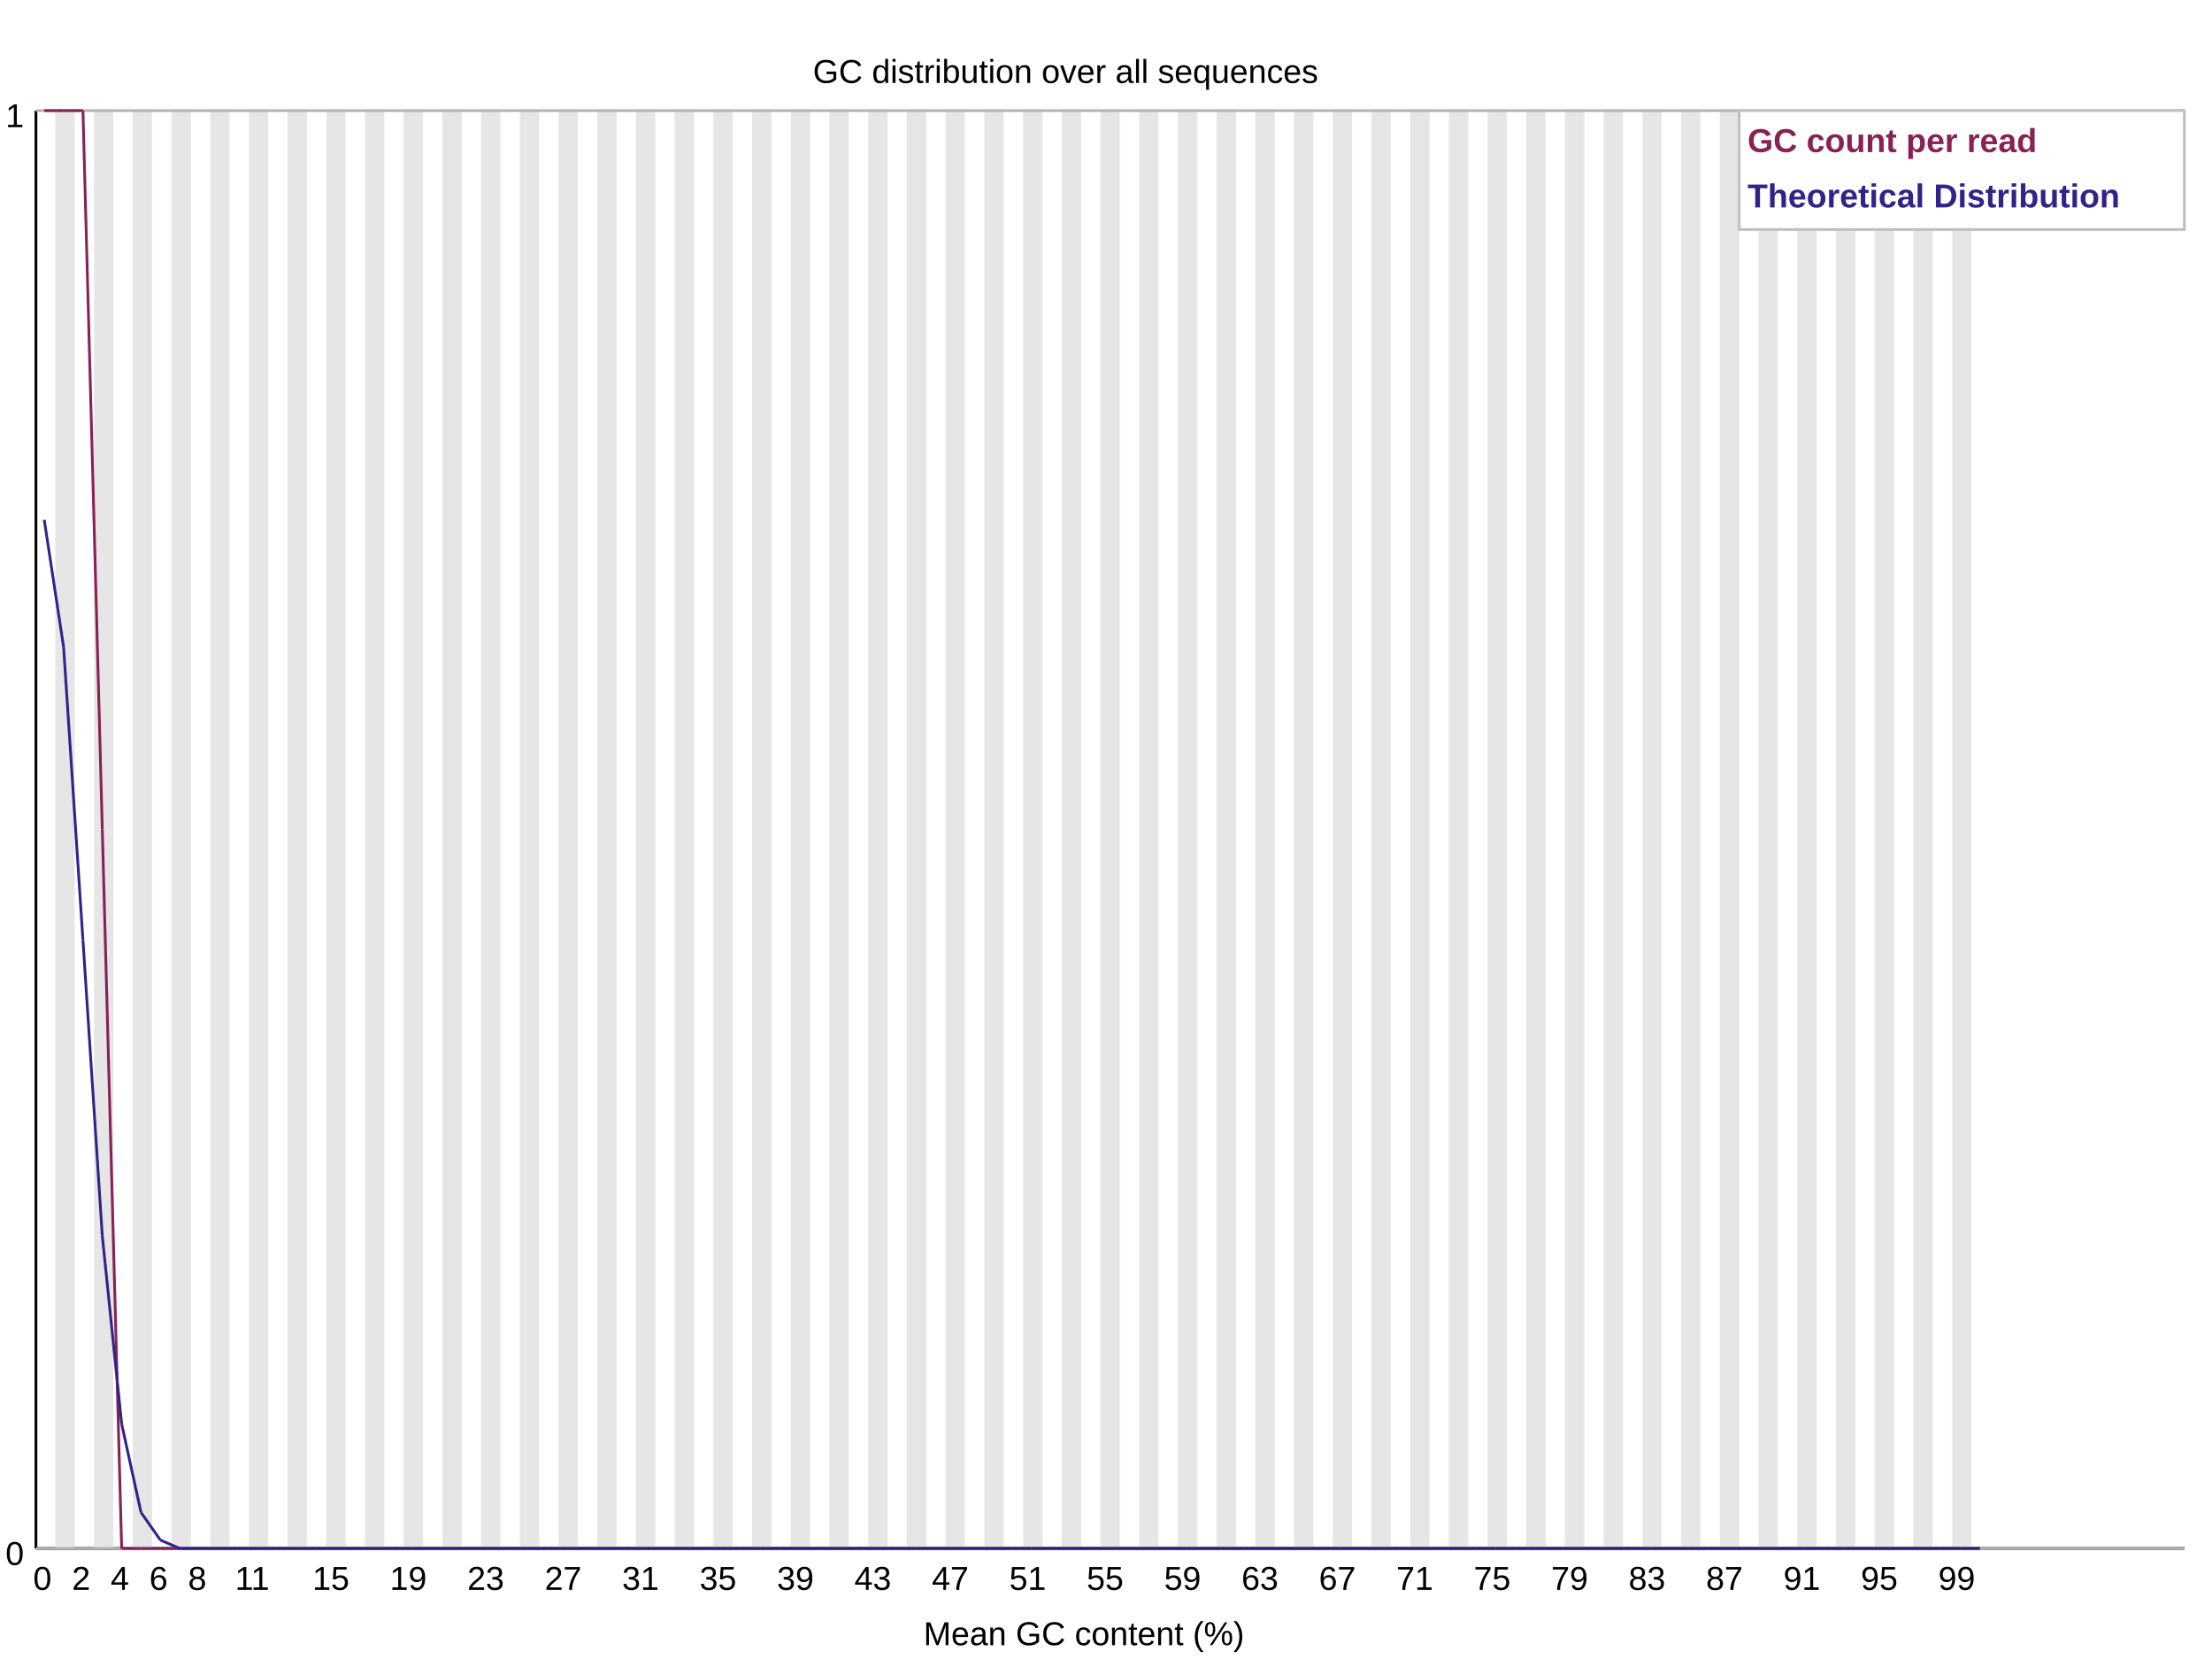
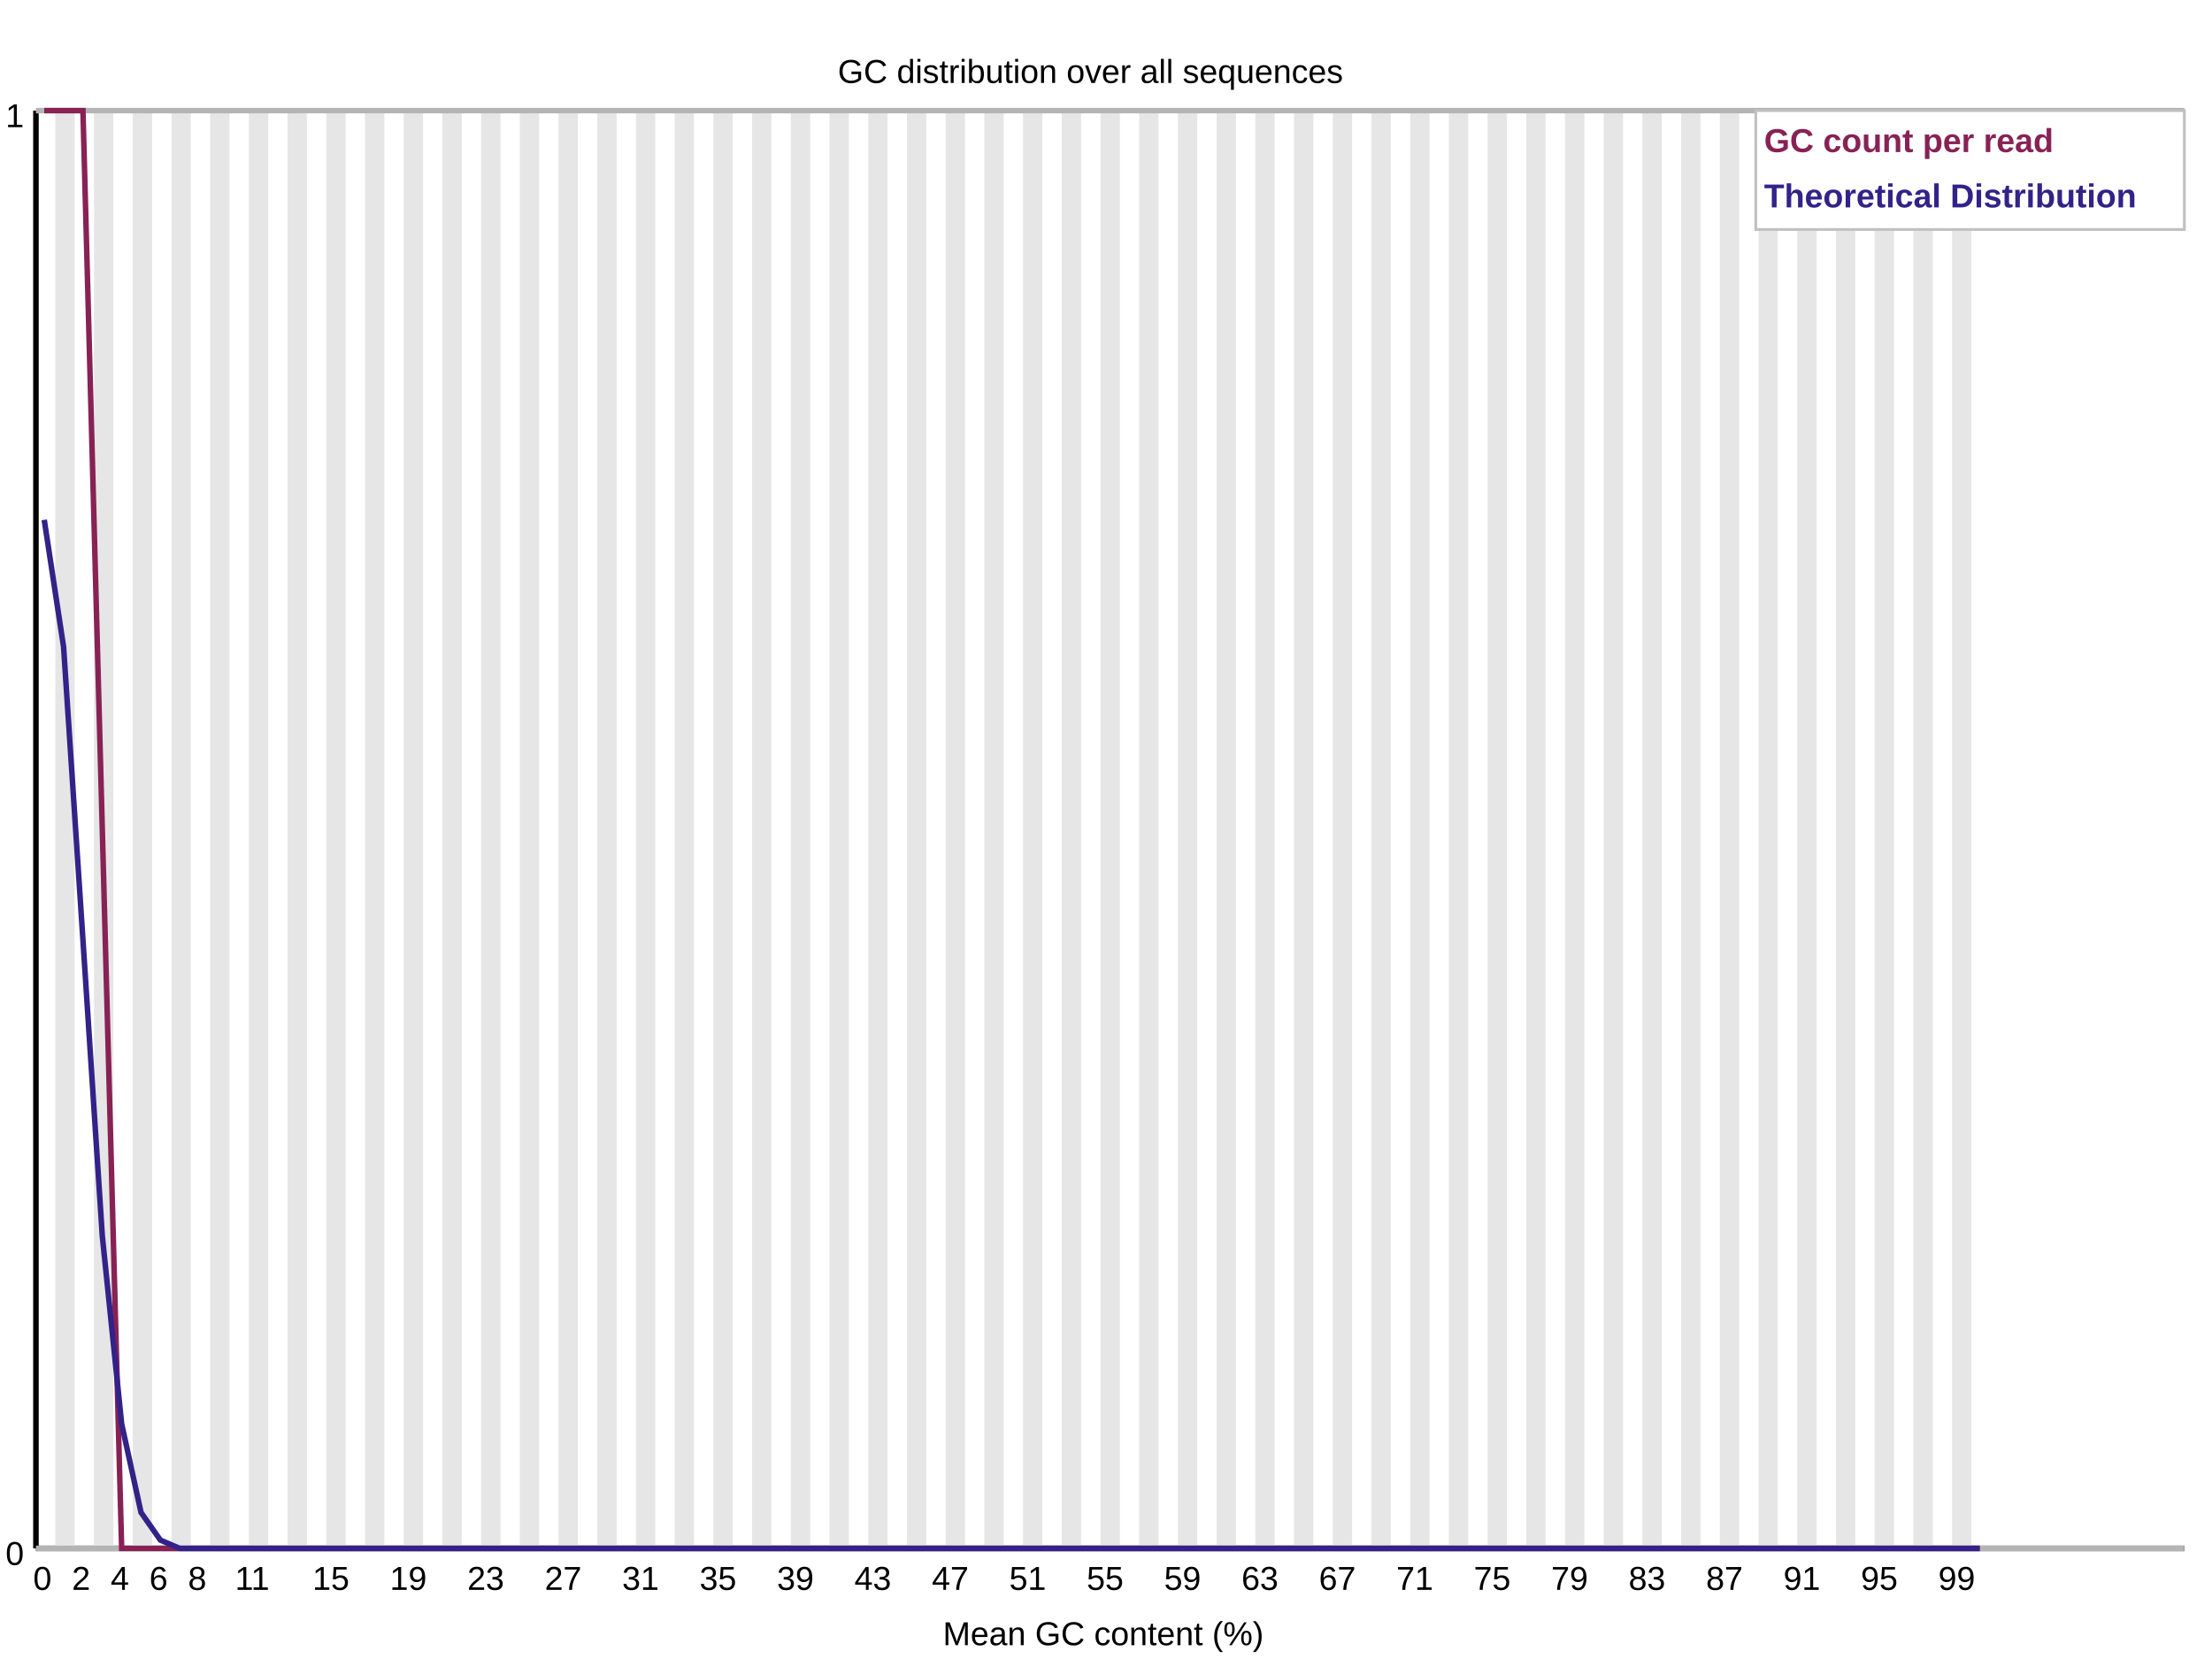
<svg xmlns="http://www.w3.org/2000/svg" width="800" height="600" version="1.1">
-   <rect width="800" height="600" x="0" y="0" style="fill:rgb(238,238,238);stroke:none" />
-   <rect width="800" height="600" x="0" y="0" style="fill:rgb(255,255,255);stroke:none" />
-   <text x="2" y="566" fill="rgb(0,0,0)" font-family="Arial" font-size="12">0</text>
-   <text x="2" y="46" fill="rgb(0,0,0)" font-family="Arial" font-size="12">1</text>
-   <text x="294" y="30" fill="rgb(0,0,0)" font-family="Arial" font-size="12">GC distribution over all sequences</text>
-   <line x1="13" y1="560" x2="790" y2="560" stroke="rgb(0,0,0)" stroke-width="1" />
-   <line x1="13" y1="560" x2="13" y2="40" stroke="rgb(0,0,0)" stroke-width="1" />
-   <text x="334" y="595" fill="rgb(0,0,0)" font-family="Arial" font-size="12">Mean GC content (%)</text>
-   <text x="12" y="575" fill="rgb(0,0,0)" font-family="Arial" font-size="12">0</text>
-   <rect width="7" height="520" x="20" y="40" style="fill:rgb(230,230,230);stroke:none" />
-   <text x="26" y="575" fill="rgb(0,0,0)" font-family="Arial" font-size="12">2</text>
-   <rect width="7" height="520" x="34" y="40" style="fill:rgb(230,230,230);stroke:none" />
-   <text x="40" y="575" fill="rgb(0,0,0)" font-family="Arial" font-size="12">4</text>
-   <rect width="7" height="520" x="48" y="40" style="fill:rgb(230,230,230);stroke:none" />
-   <text x="54" y="575" fill="rgb(0,0,0)" font-family="Arial" font-size="12">6</text>
-   <rect width="7" height="520" x="62" y="40" style="fill:rgb(230,230,230);stroke:none" />
-   <text x="68" y="575" fill="rgb(0,0,0)" font-family="Arial" font-size="12">8</text>
-   <rect width="7" height="520" x="76" y="40" style="fill:rgb(230,230,230);stroke:none" />
-   <rect width="7" height="520" x="90" y="40" style="fill:rgb(230,230,230);stroke:none" />
-   <text x="85" y="575" fill="rgb(0,0,0)" font-family="Arial" font-size="12">11</text>
-   <rect width="7" height="520" x="104" y="40" style="fill:rgb(230,230,230);stroke:none" />
-   <rect width="7" height="520" x="118" y="40" style="fill:rgb(230,230,230);stroke:none" />
-   <text x="113" y="575" fill="rgb(0,0,0)" font-family="Arial" font-size="12">15</text>
-   <rect width="7" height="520" x="132" y="40" style="fill:rgb(230,230,230);stroke:none" />
-   <rect width="7" height="520" x="146" y="40" style="fill:rgb(230,230,230);stroke:none" />
-   <text x="141" y="575" fill="rgb(0,0,0)" font-family="Arial" font-size="12">19</text>
-   <rect width="7" height="520" x="160" y="40" style="fill:rgb(230,230,230);stroke:none" />
-   <rect width="7" height="520" x="174" y="40" style="fill:rgb(230,230,230);stroke:none" />
-   <text x="169" y="575" fill="rgb(0,0,0)" font-family="Arial" font-size="12">23</text>
-   <rect width="7" height="520" x="188" y="40" style="fill:rgb(230,230,230);stroke:none" />
-   <rect width="7" height="520" x="202" y="40" style="fill:rgb(230,230,230);stroke:none" />
-   <text x="197" y="575" fill="rgb(0,0,0)" font-family="Arial" font-size="12">27</text>
-   <rect width="7" height="520" x="216" y="40" style="fill:rgb(230,230,230);stroke:none" />
-   <rect width="7" height="520" x="230" y="40" style="fill:rgb(230,230,230);stroke:none" />
-   <text x="225" y="575" fill="rgb(0,0,0)" font-family="Arial" font-size="12">31</text>
-   <rect width="7" height="520" x="244" y="40" style="fill:rgb(230,230,230);stroke:none" />
-   <rect width="7" height="520" x="258" y="40" style="fill:rgb(230,230,230);stroke:none" />
-   <text x="253" y="575" fill="rgb(0,0,0)" font-family="Arial" font-size="12">35</text>
-   <rect width="7" height="520" x="272" y="40" style="fill:rgb(230,230,230);stroke:none" />
-   <rect width="7" height="520" x="286" y="40" style="fill:rgb(230,230,230);stroke:none" />
-   <text x="281" y="575" fill="rgb(0,0,0)" font-family="Arial" font-size="12">39</text>
-   <rect width="7" height="520" x="300" y="40" style="fill:rgb(230,230,230);stroke:none" />
-   <rect width="7" height="520" x="314" y="40" style="fill:rgb(230,230,230);stroke:none" />
-   <text x="309" y="575" fill="rgb(0,0,0)" font-family="Arial" font-size="12">43</text>
-   <rect width="7" height="520" x="328" y="40" style="fill:rgb(230,230,230);stroke:none" />
-   <rect width="7" height="520" x="342" y="40" style="fill:rgb(230,230,230);stroke:none" />
-   <text x="337" y="575" fill="rgb(0,0,0)" font-family="Arial" font-size="12">47</text>
-   <rect width="7" height="520" x="356" y="40" style="fill:rgb(230,230,230);stroke:none" />
-   <rect width="7" height="520" x="370" y="40" style="fill:rgb(230,230,230);stroke:none" />
-   <text x="365" y="575" fill="rgb(0,0,0)" font-family="Arial" font-size="12">51</text>
-   <rect width="7" height="520" x="384" y="40" style="fill:rgb(230,230,230);stroke:none" />
-   <rect width="7" height="520" x="398" y="40" style="fill:rgb(230,230,230);stroke:none" />
-   <text x="393" y="575" fill="rgb(0,0,0)" font-family="Arial" font-size="12">55</text>
-   <rect width="7" height="520" x="412" y="40" style="fill:rgb(230,230,230);stroke:none" />
-   <rect width="7" height="520" x="426" y="40" style="fill:rgb(230,230,230);stroke:none" />
-   <text x="421" y="575" fill="rgb(0,0,0)" font-family="Arial" font-size="12">59</text>
-   <rect width="7" height="520" x="440" y="40" style="fill:rgb(230,230,230);stroke:none" />
-   <rect width="7" height="520" x="454" y="40" style="fill:rgb(230,230,230);stroke:none" />
-   <text x="449" y="575" fill="rgb(0,0,0)" font-family="Arial" font-size="12">63</text>
-   <rect width="7" height="520" x="468" y="40" style="fill:rgb(230,230,230);stroke:none" />
-   <rect width="7" height="520" x="482" y="40" style="fill:rgb(230,230,230);stroke:none" />
-   <text x="477" y="575" fill="rgb(0,0,0)" font-family="Arial" font-size="12">67</text>
-   <rect width="7" height="520" x="496" y="40" style="fill:rgb(230,230,230);stroke:none" />
-   <rect width="7" height="520" x="510" y="40" style="fill:rgb(230,230,230);stroke:none" />
-   <text x="505" y="575" fill="rgb(0,0,0)" font-family="Arial" font-size="12">71</text>
-   <rect width="7" height="520" x="524" y="40" style="fill:rgb(230,230,230);stroke:none" />
-   <rect width="7" height="520" x="538" y="40" style="fill:rgb(230,230,230);stroke:none" />
-   <text x="533" y="575" fill="rgb(0,0,0)" font-family="Arial" font-size="12">75</text>
-   <rect width="7" height="520" x="552" y="40" style="fill:rgb(230,230,230);stroke:none" />
-   <rect width="7" height="520" x="566" y="40" style="fill:rgb(230,230,230);stroke:none" />
-   <text x="561" y="575" fill="rgb(0,0,0)" font-family="Arial" font-size="12">79</text>
-   <rect width="7" height="520" x="580" y="40" style="fill:rgb(230,230,230);stroke:none" />
-   <rect width="7" height="520" x="594" y="40" style="fill:rgb(230,230,230);stroke:none" />
-   <text x="589" y="575" fill="rgb(0,0,0)" font-family="Arial" font-size="12">83</text>
-   <rect width="7" height="520" x="608" y="40" style="fill:rgb(230,230,230);stroke:none" />
-   <rect width="7" height="520" x="622" y="40" style="fill:rgb(230,230,230);stroke:none" />
-   <text x="617" y="575" fill="rgb(0,0,0)" font-family="Arial" font-size="12">87</text>
-   <rect width="7" height="520" x="636" y="40" style="fill:rgb(230,230,230);stroke:none" />
-   <rect width="7" height="520" x="650" y="40" style="fill:rgb(230,230,230);stroke:none" />
-   <text x="645" y="575" fill="rgb(0,0,0)" font-family="Arial" font-size="12">91</text>
-   <rect width="7" height="520" x="664" y="40" style="fill:rgb(230,230,230);stroke:none" />
-   <rect width="7" height="520" x="678" y="40" style="fill:rgb(230,230,230);stroke:none" />
-   <text x="673" y="575" fill="rgb(0,0,0)" font-family="Arial" font-size="12">95</text>
-   <rect width="7" height="520" x="692" y="40" style="fill:rgb(230,230,230);stroke:none" />
-   <rect width="7" height="520" x="706" y="40" style="fill:rgb(230,230,230);stroke:none" />
-   <text x="701" y="575" fill="rgb(0,0,0)" font-family="Arial" font-size="12">99</text>
-   <line x1="13" y1="560" x2="790" y2="560" stroke="rgb(180,180,180)" stroke-width="1" />
-   <line x1="13" y1="40" x2="790" y2="40" stroke="rgb(180,180,180)" stroke-width="1" />
-   <line x1="16" y1="40" x2="23" y2="40" stroke="rgb(136,34,85)" stroke-width="1" />
-   <line x1="23" y1="40" x2="30" y2="40" stroke="rgb(136,34,85)" stroke-width="1" />
-   <line x1="30" y1="40" x2="37" y2="300" stroke="rgb(136,34,85)" stroke-width="1" />
-   <line x1="37" y1="300" x2="44" y2="560" stroke="rgb(136,34,85)" stroke-width="1" />
-   <line x1="44" y1="560" x2="51" y2="560" stroke="rgb(136,34,85)" stroke-width="1" />
-   <line x1="51" y1="560" x2="58" y2="560" stroke="rgb(136,34,85)" stroke-width="1" />
-   <line x1="58" y1="560" x2="65" y2="560" stroke="rgb(136,34,85)" stroke-width="1" />
-   <line x1="65" y1="560" x2="72" y2="560" stroke="rgb(136,34,85)" stroke-width="1" />
-   <line x1="72" y1="560" x2="79" y2="560" stroke="rgb(136,34,85)" stroke-width="1" />
-   <line x1="79" y1="560" x2="86" y2="560" stroke="rgb(136,34,85)" stroke-width="1" />
-   <line x1="86" y1="560" x2="93" y2="560" stroke="rgb(136,34,85)" stroke-width="1" />
-   <line x1="93" y1="560" x2="100" y2="560" stroke="rgb(136,34,85)" stroke-width="1" />
-   <line x1="100" y1="560" x2="107" y2="560" stroke="rgb(136,34,85)" stroke-width="1" />
-   <line x1="107" y1="560" x2="114" y2="560" stroke="rgb(136,34,85)" stroke-width="1" />
-   <line x1="114" y1="560" x2="121" y2="560" stroke="rgb(136,34,85)" stroke-width="1" />
-   <line x1="121" y1="560" x2="128" y2="560" stroke="rgb(136,34,85)" stroke-width="1" />
-   <line x1="128" y1="560" x2="135" y2="560" stroke="rgb(136,34,85)" stroke-width="1" />
-   <line x1="135" y1="560" x2="142" y2="560" stroke="rgb(136,34,85)" stroke-width="1" />
-   <line x1="142" y1="560" x2="149" y2="560" stroke="rgb(136,34,85)" stroke-width="1" />
-   <line x1="149" y1="560" x2="156" y2="560" stroke="rgb(136,34,85)" stroke-width="1" />
-   <line x1="156" y1="560" x2="163" y2="560" stroke="rgb(136,34,85)" stroke-width="1" />
-   <line x1="163" y1="560" x2="170" y2="560" stroke="rgb(136,34,85)" stroke-width="1" />
-   <line x1="170" y1="560" x2="177" y2="560" stroke="rgb(136,34,85)" stroke-width="1" />
-   <line x1="177" y1="560" x2="184" y2="560" stroke="rgb(136,34,85)" stroke-width="1" />
-   <line x1="184" y1="560" x2="191" y2="560" stroke="rgb(136,34,85)" stroke-width="1" />
-   <line x1="191" y1="560" x2="198" y2="560" stroke="rgb(136,34,85)" stroke-width="1" />
-   <line x1="198" y1="560" x2="205" y2="560" stroke="rgb(136,34,85)" stroke-width="1" />
-   <line x1="205" y1="560" x2="212" y2="560" stroke="rgb(136,34,85)" stroke-width="1" />
-   <line x1="212" y1="560" x2="219" y2="560" stroke="rgb(136,34,85)" stroke-width="1" />
-   <line x1="219" y1="560" x2="226" y2="560" stroke="rgb(136,34,85)" stroke-width="1" />
-   <line x1="226" y1="560" x2="233" y2="560" stroke="rgb(136,34,85)" stroke-width="1" />
-   <line x1="233" y1="560" x2="240" y2="560" stroke="rgb(136,34,85)" stroke-width="1" />
-   <line x1="240" y1="560" x2="247" y2="560" stroke="rgb(136,34,85)" stroke-width="1" />
-   <line x1="247" y1="560" x2="254" y2="560" stroke="rgb(136,34,85)" stroke-width="1" />
-   <line x1="254" y1="560" x2="261" y2="560" stroke="rgb(136,34,85)" stroke-width="1" />
-   <line x1="261" y1="560" x2="268" y2="560" stroke="rgb(136,34,85)" stroke-width="1" />
-   <line x1="268" y1="560" x2="275" y2="560" stroke="rgb(136,34,85)" stroke-width="1" />
-   <line x1="275" y1="560" x2="282" y2="560" stroke="rgb(136,34,85)" stroke-width="1" />
-   <line x1="282" y1="560" x2="289" y2="560" stroke="rgb(136,34,85)" stroke-width="1" />
-   <line x1="289" y1="560" x2="296" y2="560" stroke="rgb(136,34,85)" stroke-width="1" />
-   <line x1="296" y1="560" x2="303" y2="560" stroke="rgb(136,34,85)" stroke-width="1" />
-   <line x1="303" y1="560" x2="310" y2="560" stroke="rgb(136,34,85)" stroke-width="1" />
-   <line x1="310" y1="560" x2="317" y2="560" stroke="rgb(136,34,85)" stroke-width="1" />
-   <line x1="317" y1="560" x2="324" y2="560" stroke="rgb(136,34,85)" stroke-width="1" />
-   <line x1="324" y1="560" x2="331" y2="560" stroke="rgb(136,34,85)" stroke-width="1" />
-   <line x1="331" y1="560" x2="338" y2="560" stroke="rgb(136,34,85)" stroke-width="1" />
-   <line x1="338" y1="560" x2="345" y2="560" stroke="rgb(136,34,85)" stroke-width="1" />
-   <line x1="345" y1="560" x2="352" y2="560" stroke="rgb(136,34,85)" stroke-width="1" />
-   <line x1="352" y1="560" x2="359" y2="560" stroke="rgb(136,34,85)" stroke-width="1" />
-   <line x1="359" y1="560" x2="366" y2="560" stroke="rgb(136,34,85)" stroke-width="1" />
-   <line x1="366" y1="560" x2="373" y2="560" stroke="rgb(136,34,85)" stroke-width="1" />
-   <line x1="373" y1="560" x2="380" y2="560" stroke="rgb(136,34,85)" stroke-width="1" />
-   <line x1="380" y1="560" x2="387" y2="560" stroke="rgb(136,34,85)" stroke-width="1" />
-   <line x1="387" y1="560" x2="394" y2="560" stroke="rgb(136,34,85)" stroke-width="1" />
-   <line x1="394" y1="560" x2="401" y2="560" stroke="rgb(136,34,85)" stroke-width="1" />
-   <line x1="401" y1="560" x2="408" y2="560" stroke="rgb(136,34,85)" stroke-width="1" />
-   <line x1="408" y1="560" x2="415" y2="560" stroke="rgb(136,34,85)" stroke-width="1" />
-   <line x1="415" y1="560" x2="422" y2="560" stroke="rgb(136,34,85)" stroke-width="1" />
-   <line x1="422" y1="560" x2="429" y2="560" stroke="rgb(136,34,85)" stroke-width="1" />
-   <line x1="429" y1="560" x2="436" y2="560" stroke="rgb(136,34,85)" stroke-width="1" />
-   <line x1="436" y1="560" x2="443" y2="560" stroke="rgb(136,34,85)" stroke-width="1" />
-   <line x1="443" y1="560" x2="450" y2="560" stroke="rgb(136,34,85)" stroke-width="1" />
-   <line x1="450" y1="560" x2="457" y2="560" stroke="rgb(136,34,85)" stroke-width="1" />
-   <line x1="457" y1="560" x2="464" y2="560" stroke="rgb(136,34,85)" stroke-width="1" />
-   <line x1="464" y1="560" x2="471" y2="560" stroke="rgb(136,34,85)" stroke-width="1" />
-   <line x1="471" y1="560" x2="478" y2="560" stroke="rgb(136,34,85)" stroke-width="1" />
-   <line x1="478" y1="560" x2="485" y2="560" stroke="rgb(136,34,85)" stroke-width="1" />
-   <line x1="485" y1="560" x2="492" y2="560" stroke="rgb(136,34,85)" stroke-width="1" />
-   <line x1="492" y1="560" x2="499" y2="560" stroke="rgb(136,34,85)" stroke-width="1" />
-   <line x1="499" y1="560" x2="506" y2="560" stroke="rgb(136,34,85)" stroke-width="1" />
-   <line x1="506" y1="560" x2="513" y2="560" stroke="rgb(136,34,85)" stroke-width="1" />
-   <line x1="513" y1="560" x2="520" y2="560" stroke="rgb(136,34,85)" stroke-width="1" />
-   <line x1="520" y1="560" x2="527" y2="560" stroke="rgb(136,34,85)" stroke-width="1" />
-   <line x1="527" y1="560" x2="534" y2="560" stroke="rgb(136,34,85)" stroke-width="1" />
-   <line x1="534" y1="560" x2="541" y2="560" stroke="rgb(136,34,85)" stroke-width="1" />
-   <line x1="541" y1="560" x2="548" y2="560" stroke="rgb(136,34,85)" stroke-width="1" />
-   <line x1="548" y1="560" x2="555" y2="560" stroke="rgb(136,34,85)" stroke-width="1" />
-   <line x1="555" y1="560" x2="562" y2="560" stroke="rgb(136,34,85)" stroke-width="1" />
-   <line x1="562" y1="560" x2="569" y2="560" stroke="rgb(136,34,85)" stroke-width="1" />
-   <line x1="569" y1="560" x2="576" y2="560" stroke="rgb(136,34,85)" stroke-width="1" />
-   <line x1="576" y1="560" x2="583" y2="560" stroke="rgb(136,34,85)" stroke-width="1" />
-   <line x1="583" y1="560" x2="590" y2="560" stroke="rgb(136,34,85)" stroke-width="1" />
-   <line x1="590" y1="560" x2="597" y2="560" stroke="rgb(136,34,85)" stroke-width="1" />
-   <line x1="597" y1="560" x2="604" y2="560" stroke="rgb(136,34,85)" stroke-width="1" />
-   <line x1="604" y1="560" x2="611" y2="560" stroke="rgb(136,34,85)" stroke-width="1" />
-   <line x1="611" y1="560" x2="618" y2="560" stroke="rgb(136,34,85)" stroke-width="1" />
-   <line x1="618" y1="560" x2="625" y2="560" stroke="rgb(136,34,85)" stroke-width="1" />
-   <line x1="625" y1="560" x2="632" y2="560" stroke="rgb(136,34,85)" stroke-width="1" />
-   <line x1="632" y1="560" x2="639" y2="560" stroke="rgb(136,34,85)" stroke-width="1" />
-   <line x1="639" y1="560" x2="646" y2="560" stroke="rgb(136,34,85)" stroke-width="1" />
-   <line x1="646" y1="560" x2="653" y2="560" stroke="rgb(136,34,85)" stroke-width="1" />
-   <line x1="653" y1="560" x2="660" y2="560" stroke="rgb(136,34,85)" stroke-width="1" />
-   <line x1="660" y1="560" x2="667" y2="560" stroke="rgb(136,34,85)" stroke-width="1" />
-   <line x1="667" y1="560" x2="674" y2="560" stroke="rgb(136,34,85)" stroke-width="1" />
-   <line x1="674" y1="560" x2="681" y2="560" stroke="rgb(136,34,85)" stroke-width="1" />
-   <line x1="681" y1="560" x2="688" y2="560" stroke="rgb(136,34,85)" stroke-width="1" />
-   <line x1="688" y1="560" x2="695" y2="560" stroke="rgb(136,34,85)" stroke-width="1" />
-   <line x1="695" y1="560" x2="702" y2="560" stroke="rgb(136,34,85)" stroke-width="1" />
-   <line x1="702" y1="560" x2="709" y2="560" stroke="rgb(136,34,85)" stroke-width="1" />
-   <line x1="709" y1="560" x2="716" y2="560" stroke="rgb(136,34,85)" stroke-width="1" />
-   <line x1="16" y1="188" x2="23" y2="234" stroke="rgb(51,34,136)" stroke-width="1" />
-   <line x1="23" y1="234" x2="30" y2="340" stroke="rgb(51,34,136)" stroke-width="1" />
-   <line x1="30" y1="340" x2="37" y2="447" stroke="rgb(51,34,136)" stroke-width="1" />
-   <line x1="37" y1="447" x2="44" y2="515" stroke="rgb(51,34,136)" stroke-width="1" />
-   <line x1="44" y1="515" x2="51" y2="547" stroke="rgb(51,34,136)" stroke-width="1" />
-   <line x1="51" y1="547" x2="58" y2="557" stroke="rgb(51,34,136)" stroke-width="1" />
-   <line x1="58" y1="557" x2="65" y2="560" stroke="rgb(51,34,136)" stroke-width="1" />
-   <line x1="65" y1="560" x2="72" y2="560" stroke="rgb(51,34,136)" stroke-width="1" />
-   <line x1="72" y1="560" x2="79" y2="560" stroke="rgb(51,34,136)" stroke-width="1" />
-   <line x1="79" y1="560" x2="86" y2="560" stroke="rgb(51,34,136)" stroke-width="1" />
-   <line x1="86" y1="560" x2="93" y2="560" stroke="rgb(51,34,136)" stroke-width="1" />
-   <line x1="93" y1="560" x2="100" y2="560" stroke="rgb(51,34,136)" stroke-width="1" />
-   <line x1="100" y1="560" x2="107" y2="560" stroke="rgb(51,34,136)" stroke-width="1" />
-   <line x1="107" y1="560" x2="114" y2="560" stroke="rgb(51,34,136)" stroke-width="1" />
-   <line x1="114" y1="560" x2="121" y2="560" stroke="rgb(51,34,136)" stroke-width="1" />
-   <line x1="121" y1="560" x2="128" y2="560" stroke="rgb(51,34,136)" stroke-width="1" />
-   <line x1="128" y1="560" x2="135" y2="560" stroke="rgb(51,34,136)" stroke-width="1" />
-   <line x1="135" y1="560" x2="142" y2="560" stroke="rgb(51,34,136)" stroke-width="1" />
-   <line x1="142" y1="560" x2="149" y2="560" stroke="rgb(51,34,136)" stroke-width="1" />
-   <line x1="149" y1="560" x2="156" y2="560" stroke="rgb(51,34,136)" stroke-width="1" />
-   <line x1="156" y1="560" x2="163" y2="560" stroke="rgb(51,34,136)" stroke-width="1" />
-   <line x1="163" y1="560" x2="170" y2="560" stroke="rgb(51,34,136)" stroke-width="1" />
-   <line x1="170" y1="560" x2="177" y2="560" stroke="rgb(51,34,136)" stroke-width="1" />
-   <line x1="177" y1="560" x2="184" y2="560" stroke="rgb(51,34,136)" stroke-width="1" />
-   <line x1="184" y1="560" x2="191" y2="560" stroke="rgb(51,34,136)" stroke-width="1" />
-   <line x1="191" y1="560" x2="198" y2="560" stroke="rgb(51,34,136)" stroke-width="1" />
-   <line x1="198" y1="560" x2="205" y2="560" stroke="rgb(51,34,136)" stroke-width="1" />
-   <line x1="205" y1="560" x2="212" y2="560" stroke="rgb(51,34,136)" stroke-width="1" />
-   <line x1="212" y1="560" x2="219" y2="560" stroke="rgb(51,34,136)" stroke-width="1" />
-   <line x1="219" y1="560" x2="226" y2="560" stroke="rgb(51,34,136)" stroke-width="1" />
-   <line x1="226" y1="560" x2="233" y2="560" stroke="rgb(51,34,136)" stroke-width="1" />
-   <line x1="233" y1="560" x2="240" y2="560" stroke="rgb(51,34,136)" stroke-width="1" />
-   <line x1="240" y1="560" x2="247" y2="560" stroke="rgb(51,34,136)" stroke-width="1" />
-   <line x1="247" y1="560" x2="254" y2="560" stroke="rgb(51,34,136)" stroke-width="1" />
-   <line x1="254" y1="560" x2="261" y2="560" stroke="rgb(51,34,136)" stroke-width="1" />
-   <line x1="261" y1="560" x2="268" y2="560" stroke="rgb(51,34,136)" stroke-width="1" />
-   <line x1="268" y1="560" x2="275" y2="560" stroke="rgb(51,34,136)" stroke-width="1" />
-   <line x1="275" y1="560" x2="282" y2="560" stroke="rgb(51,34,136)" stroke-width="1" />
-   <line x1="282" y1="560" x2="289" y2="560" stroke="rgb(51,34,136)" stroke-width="1" />
-   <line x1="289" y1="560" x2="296" y2="560" stroke="rgb(51,34,136)" stroke-width="1" />
-   <line x1="296" y1="560" x2="303" y2="560" stroke="rgb(51,34,136)" stroke-width="1" />
-   <line x1="303" y1="560" x2="310" y2="560" stroke="rgb(51,34,136)" stroke-width="1" />
-   <line x1="310" y1="560" x2="317" y2="560" stroke="rgb(51,34,136)" stroke-width="1" />
-   <line x1="317" y1="560" x2="324" y2="560" stroke="rgb(51,34,136)" stroke-width="1" />
-   <line x1="324" y1="560" x2="331" y2="560" stroke="rgb(51,34,136)" stroke-width="1" />
-   <line x1="331" y1="560" x2="338" y2="560" stroke="rgb(51,34,136)" stroke-width="1" />
-   <line x1="338" y1="560" x2="345" y2="560" stroke="rgb(51,34,136)" stroke-width="1" />
-   <line x1="345" y1="560" x2="352" y2="560" stroke="rgb(51,34,136)" stroke-width="1" />
-   <line x1="352" y1="560" x2="359" y2="560" stroke="rgb(51,34,136)" stroke-width="1" />
-   <line x1="359" y1="560" x2="366" y2="560" stroke="rgb(51,34,136)" stroke-width="1" />
-   <line x1="366" y1="560" x2="373" y2="560" stroke="rgb(51,34,136)" stroke-width="1" />
-   <line x1="373" y1="560" x2="380" y2="560" stroke="rgb(51,34,136)" stroke-width="1" />
-   <line x1="380" y1="560" x2="387" y2="560" stroke="rgb(51,34,136)" stroke-width="1" />
-   <line x1="387" y1="560" x2="394" y2="560" stroke="rgb(51,34,136)" stroke-width="1" />
-   <line x1="394" y1="560" x2="401" y2="560" stroke="rgb(51,34,136)" stroke-width="1" />
-   <line x1="401" y1="560" x2="408" y2="560" stroke="rgb(51,34,136)" stroke-width="1" />
-   <line x1="408" y1="560" x2="415" y2="560" stroke="rgb(51,34,136)" stroke-width="1" />
-   <line x1="415" y1="560" x2="422" y2="560" stroke="rgb(51,34,136)" stroke-width="1" />
-   <line x1="422" y1="560" x2="429" y2="560" stroke="rgb(51,34,136)" stroke-width="1" />
-   <line x1="429" y1="560" x2="436" y2="560" stroke="rgb(51,34,136)" stroke-width="1" />
-   <line x1="436" y1="560" x2="443" y2="560" stroke="rgb(51,34,136)" stroke-width="1" />
-   <line x1="443" y1="560" x2="450" y2="560" stroke="rgb(51,34,136)" stroke-width="1" />
-   <line x1="450" y1="560" x2="457" y2="560" stroke="rgb(51,34,136)" stroke-width="1" />
-   <line x1="457" y1="560" x2="464" y2="560" stroke="rgb(51,34,136)" stroke-width="1" />
-   <line x1="464" y1="560" x2="471" y2="560" stroke="rgb(51,34,136)" stroke-width="1" />
-   <line x1="471" y1="560" x2="478" y2="560" stroke="rgb(51,34,136)" stroke-width="1" />
-   <line x1="478" y1="560" x2="485" y2="560" stroke="rgb(51,34,136)" stroke-width="1" />
-   <line x1="485" y1="560" x2="492" y2="560" stroke="rgb(51,34,136)" stroke-width="1" />
-   <line x1="492" y1="560" x2="499" y2="560" stroke="rgb(51,34,136)" stroke-width="1" />
-   <line x1="499" y1="560" x2="506" y2="560" stroke="rgb(51,34,136)" stroke-width="1" />
-   <line x1="506" y1="560" x2="513" y2="560" stroke="rgb(51,34,136)" stroke-width="1" />
-   <line x1="513" y1="560" x2="520" y2="560" stroke="rgb(51,34,136)" stroke-width="1" />
-   <line x1="520" y1="560" x2="527" y2="560" stroke="rgb(51,34,136)" stroke-width="1" />
-   <line x1="527" y1="560" x2="534" y2="560" stroke="rgb(51,34,136)" stroke-width="1" />
-   <line x1="534" y1="560" x2="541" y2="560" stroke="rgb(51,34,136)" stroke-width="1" />
-   <line x1="541" y1="560" x2="548" y2="560" stroke="rgb(51,34,136)" stroke-width="1" />
-   <line x1="548" y1="560" x2="555" y2="560" stroke="rgb(51,34,136)" stroke-width="1" />
-   <line x1="555" y1="560" x2="562" y2="560" stroke="rgb(51,34,136)" stroke-width="1" />
-   <line x1="562" y1="560" x2="569" y2="560" stroke="rgb(51,34,136)" stroke-width="1" />
-   <line x1="569" y1="560" x2="576" y2="560" stroke="rgb(51,34,136)" stroke-width="1" />
-   <line x1="576" y1="560" x2="583" y2="560" stroke="rgb(51,34,136)" stroke-width="1" />
-   <line x1="583" y1="560" x2="590" y2="560" stroke="rgb(51,34,136)" stroke-width="1" />
-   <line x1="590" y1="560" x2="597" y2="560" stroke="rgb(51,34,136)" stroke-width="1" />
-   <line x1="597" y1="560" x2="604" y2="560" stroke="rgb(51,34,136)" stroke-width="1" />
-   <line x1="604" y1="560" x2="611" y2="560" stroke="rgb(51,34,136)" stroke-width="1" />
-   <line x1="611" y1="560" x2="618" y2="560" stroke="rgb(51,34,136)" stroke-width="1" />
-   <line x1="618" y1="560" x2="625" y2="560" stroke="rgb(51,34,136)" stroke-width="1" />
-   <line x1="625" y1="560" x2="632" y2="560" stroke="rgb(51,34,136)" stroke-width="1" />
-   <line x1="632" y1="560" x2="639" y2="560" stroke="rgb(51,34,136)" stroke-width="1" />
-   <line x1="639" y1="560" x2="646" y2="560" stroke="rgb(51,34,136)" stroke-width="1" />
-   <line x1="646" y1="560" x2="653" y2="560" stroke="rgb(51,34,136)" stroke-width="1" />
-   <line x1="653" y1="560" x2="660" y2="560" stroke="rgb(51,34,136)" stroke-width="1" />
-   <line x1="660" y1="560" x2="667" y2="560" stroke="rgb(51,34,136)" stroke-width="1" />
-   <line x1="667" y1="560" x2="674" y2="560" stroke="rgb(51,34,136)" stroke-width="1" />
-   <line x1="674" y1="560" x2="681" y2="560" stroke="rgb(51,34,136)" stroke-width="1" />
-   <line x1="681" y1="560" x2="688" y2="560" stroke="rgb(51,34,136)" stroke-width="1" />
-   <line x1="688" y1="560" x2="695" y2="560" stroke="rgb(51,34,136)" stroke-width="1" />
-   <line x1="695" y1="560" x2="702" y2="560" stroke="rgb(51,34,136)" stroke-width="1" />
-   <line x1="702" y1="560" x2="709" y2="560" stroke="rgb(51,34,136)" stroke-width="1" />
-   <line x1="709" y1="560" x2="716" y2="560" stroke="rgb(51,34,136)" stroke-width="1" />
-   <rect width="161" height="43" x="629" y="40" style="fill:rgb(255,255,255);stroke:none" />
-   <rect width="161" height="43" x="629" y="40" rx="0" ry="0" style="fill:none;stroke-width:1;stroke:rgb(192,192,192)" />
-   <text x="632" y="55" fill="rgb(136,34,85)" font-family="Arial" font-size="12" font-weight="bold">GC count per read</text>
-   <text x="632" y="75" fill="rgb(51,34,136)" font-family="Arial" font-size="12" font-weight="bold">Theoretical Distribution</text>
+   <style>text{font-family:Arial}</style>
+   <rect width="800" height="600" x="0" y="0" fill="rgb(238,238,238)" />
+   <rect width="800" height="600" x="0" y="0" fill="rgb(255,255,255)" />
+   <text x="2" y="566" fill="rgb(0,0,0)" font-size="12">0</text>
+   <text x="2" y="46" fill="rgb(0,0,0)" font-size="12">1</text>
+   <text x="303" y="30" fill="rgb(0,0,0)" font-size="12">GC distribution over all sequences</text>
+   <line x1="13" y1="560" x2="790" y2="560" stroke="rgb(0,0,0)" stroke-width="2" />
+   <line x1="13" y1="560" x2="13" y2="40" stroke="rgb(0,0,0)" stroke-width="2" />
+   <text x="341" y="595" fill="rgb(0,0,0)" font-size="12">Mean GC content (%)</text>
+   <text x="12" y="575" fill="rgb(0,0,0)" font-size="12">0</text>
+   <rect width="7" height="520" x="20" y="40" fill="rgb(230,230,230)" />
+   <text x="26" y="575" fill="rgb(0,0,0)" font-size="12">2</text>
+   <rect width="7" height="520" x="34" y="40" fill="rgb(230,230,230)" />
+   <text x="40" y="575" fill="rgb(0,0,0)" font-size="12">4</text>
+   <rect width="7" height="520" x="48" y="40" fill="rgb(230,230,230)" />
+   <text x="54" y="575" fill="rgb(0,0,0)" font-size="12">6</text>
+   <rect width="7" height="520" x="62" y="40" fill="rgb(230,230,230)" />
+   <text x="68" y="575" fill="rgb(0,0,0)" font-size="12">8</text>
+   <rect width="7" height="520" x="76" y="40" fill="rgb(230,230,230)" />
+   <rect width="7" height="520" x="90" y="40" fill="rgb(230,230,230)" />
+   <text x="85" y="575" fill="rgb(0,0,0)" font-size="12">11</text>
+   <rect width="7" height="520" x="104" y="40" fill="rgb(230,230,230)" />
+   <rect width="7" height="520" x="118" y="40" fill="rgb(230,230,230)" />
+   <text x="113" y="575" fill="rgb(0,0,0)" font-size="12">15</text>
+   <rect width="7" height="520" x="132" y="40" fill="rgb(230,230,230)" />
+   <rect width="7" height="520" x="146" y="40" fill="rgb(230,230,230)" />
+   <text x="141" y="575" fill="rgb(0,0,0)" font-size="12">19</text>
+   <rect width="7" height="520" x="160" y="40" fill="rgb(230,230,230)" />
+   <rect width="7" height="520" x="174" y="40" fill="rgb(230,230,230)" />
+   <text x="169" y="575" fill="rgb(0,0,0)" font-size="12">23</text>
+   <rect width="7" height="520" x="188" y="40" fill="rgb(230,230,230)" />
+   <rect width="7" height="520" x="202" y="40" fill="rgb(230,230,230)" />
+   <text x="197" y="575" fill="rgb(0,0,0)" font-size="12">27</text>
+   <rect width="7" height="520" x="216" y="40" fill="rgb(230,230,230)" />
+   <rect width="7" height="520" x="230" y="40" fill="rgb(230,230,230)" />
+   <text x="225" y="575" fill="rgb(0,0,0)" font-size="12">31</text>
+   <rect width="7" height="520" x="244" y="40" fill="rgb(230,230,230)" />
+   <rect width="7" height="520" x="258" y="40" fill="rgb(230,230,230)" />
+   <text x="253" y="575" fill="rgb(0,0,0)" font-size="12">35</text>
+   <rect width="7" height="520" x="272" y="40" fill="rgb(230,230,230)" />
+   <rect width="7" height="520" x="286" y="40" fill="rgb(230,230,230)" />
+   <text x="281" y="575" fill="rgb(0,0,0)" font-size="12">39</text>
+   <rect width="7" height="520" x="300" y="40" fill="rgb(230,230,230)" />
+   <rect width="7" height="520" x="314" y="40" fill="rgb(230,230,230)" />
+   <text x="309" y="575" fill="rgb(0,0,0)" font-size="12">43</text>
+   <rect width="7" height="520" x="328" y="40" fill="rgb(230,230,230)" />
+   <rect width="7" height="520" x="342" y="40" fill="rgb(230,230,230)" />
+   <text x="337" y="575" fill="rgb(0,0,0)" font-size="12">47</text>
+   <rect width="7" height="520" x="356" y="40" fill="rgb(230,230,230)" />
+   <rect width="7" height="520" x="370" y="40" fill="rgb(230,230,230)" />
+   <text x="365" y="575" fill="rgb(0,0,0)" font-size="12">51</text>
+   <rect width="7" height="520" x="384" y="40" fill="rgb(230,230,230)" />
+   <rect width="7" height="520" x="398" y="40" fill="rgb(230,230,230)" />
+   <text x="393" y="575" fill="rgb(0,0,0)" font-size="12">55</text>
+   <rect width="7" height="520" x="412" y="40" fill="rgb(230,230,230)" />
+   <rect width="7" height="520" x="426" y="40" fill="rgb(230,230,230)" />
+   <text x="421" y="575" fill="rgb(0,0,0)" font-size="12">59</text>
+   <rect width="7" height="520" x="440" y="40" fill="rgb(230,230,230)" />
+   <rect width="7" height="520" x="454" y="40" fill="rgb(230,230,230)" />
+   <text x="449" y="575" fill="rgb(0,0,0)" font-size="12">63</text>
+   <rect width="7" height="520" x="468" y="40" fill="rgb(230,230,230)" />
+   <rect width="7" height="520" x="482" y="40" fill="rgb(230,230,230)" />
+   <text x="477" y="575" fill="rgb(0,0,0)" font-size="12">67</text>
+   <rect width="7" height="520" x="496" y="40" fill="rgb(230,230,230)" />
+   <rect width="7" height="520" x="510" y="40" fill="rgb(230,230,230)" />
+   <text x="505" y="575" fill="rgb(0,0,0)" font-size="12">71</text>
+   <rect width="7" height="520" x="524" y="40" fill="rgb(230,230,230)" />
+   <rect width="7" height="520" x="538" y="40" fill="rgb(230,230,230)" />
+   <text x="533" y="575" fill="rgb(0,0,0)" font-size="12">75</text>
+   <rect width="7" height="520" x="552" y="40" fill="rgb(230,230,230)" />
+   <rect width="7" height="520" x="566" y="40" fill="rgb(230,230,230)" />
+   <text x="561" y="575" fill="rgb(0,0,0)" font-size="12">79</text>
+   <rect width="7" height="520" x="580" y="40" fill="rgb(230,230,230)" />
+   <rect width="7" height="520" x="594" y="40" fill="rgb(230,230,230)" />
+   <text x="589" y="575" fill="rgb(0,0,0)" font-size="12">83</text>
+   <rect width="7" height="520" x="608" y="40" fill="rgb(230,230,230)" />
+   <rect width="7" height="520" x="622" y="40" fill="rgb(230,230,230)" />
+   <text x="617" y="575" fill="rgb(0,0,0)" font-size="12">87</text>
+   <rect width="7" height="520" x="636" y="40" fill="rgb(230,230,230)" />
+   <rect width="7" height="520" x="650" y="40" fill="rgb(230,230,230)" />
+   <text x="645" y="575" fill="rgb(0,0,0)" font-size="12">91</text>
+   <rect width="7" height="520" x="664" y="40" fill="rgb(230,230,230)" />
+   <rect width="7" height="520" x="678" y="40" fill="rgb(230,230,230)" />
+   <text x="673" y="575" fill="rgb(0,0,0)" font-size="12">95</text>
+   <rect width="7" height="520" x="692" y="40" fill="rgb(230,230,230)" />
+   <rect width="7" height="520" x="706" y="40" fill="rgb(230,230,230)" />
+   <text x="701" y="575" fill="rgb(0,0,0)" font-size="12">99</text>
+   <line x1="13" y1="560" x2="790" y2="560" stroke="rgb(180,180,180)" stroke-width="2" />
+   <line x1="13" y1="40" x2="790" y2="40" stroke="rgb(180,180,180)" stroke-width="2" />
+   <polyline points="16,40 23,40 30,40 37,300 44,560 51,560 58,560 65,560 72,560 79,560 86,560 93,560 100,560 107,560 114,560 121,560 128,560 135,560 142,560 149,560 156,560 163,560 170,560 177,560 184,560 191,560 198,560 205,560 212,560 219,560 226,560 233,560 240,560 247,560 254,560 261,560 268,560 275,560 282,560 289,560 296,560 303,560 310,560 317,560 324,560 331,560 338,560 345,560 352,560 359,560 366,560 373,560 380,560 387,560 394,560 401,560 408,560 415,560 422,560 429,560 436,560 443,560 450,560 457,560 464,560 471,560 478,560 485,560 492,560 499,560 506,560 513,560 520,560 527,560 534,560 541,560 548,560 555,560 562,560 569,560 576,560 583,560 590,560 597,560 604,560 611,560 618,560 625,560 632,560 639,560 646,560 653,560 660,560 667,560 674,560 681,560 688,560 695,560 702,560 709,560 716,560" stroke="rgb(136,34,85)" stroke-width="2" fill="none" />
+   <polyline points="16,188 23,234 30,340 37,447 44,515 51,547 58,557 65,560 72,560 79,560 86,560 93,560 100,560 107,560 114,560 121,560 128,560 135,560 142,560 149,560 156,560 163,560 170,560 177,560 184,560 191,560 198,560 205,560 212,560 219,560 226,560 233,560 240,560 247,560 254,560 261,560 268,560 275,560 282,560 289,560 296,560 303,560 310,560 317,560 324,560 331,560 338,560 345,560 352,560 359,560 366,560 373,560 380,560 387,560 394,560 401,560 408,560 415,560 422,560 429,560 436,560 443,560 450,560 457,560 464,560 471,560 478,560 485,560 492,560 499,560 506,560 513,560 520,560 527,560 534,560 541,560 548,560 555,560 562,560 569,560 576,560 583,560 590,560 597,560 604,560 611,560 618,560 625,560 632,560 639,560 646,560 653,560 660,560 667,560 674,560 681,560 688,560 695,560 702,560 709,560 716,560" stroke="rgb(51,34,136)" stroke-width="2" fill="none" />
+   <rect width="155" height="43" x="635" y="40" fill="rgb(255,255,255)" />
+   <rect width="155" height="43" x="635" y="40" rx="0" ry="0" fill="none" stroke="rgb(192,192,192)" />
+   <text x="638" y="55" fill="rgb(136,34,85)" font-size="12" font-weight="bold">GC count per read</text>
+   <text x="638" y="75" fill="rgb(51,34,136)" font-size="12" font-weight="bold">Theoretical Distribution</text>
</svg>
